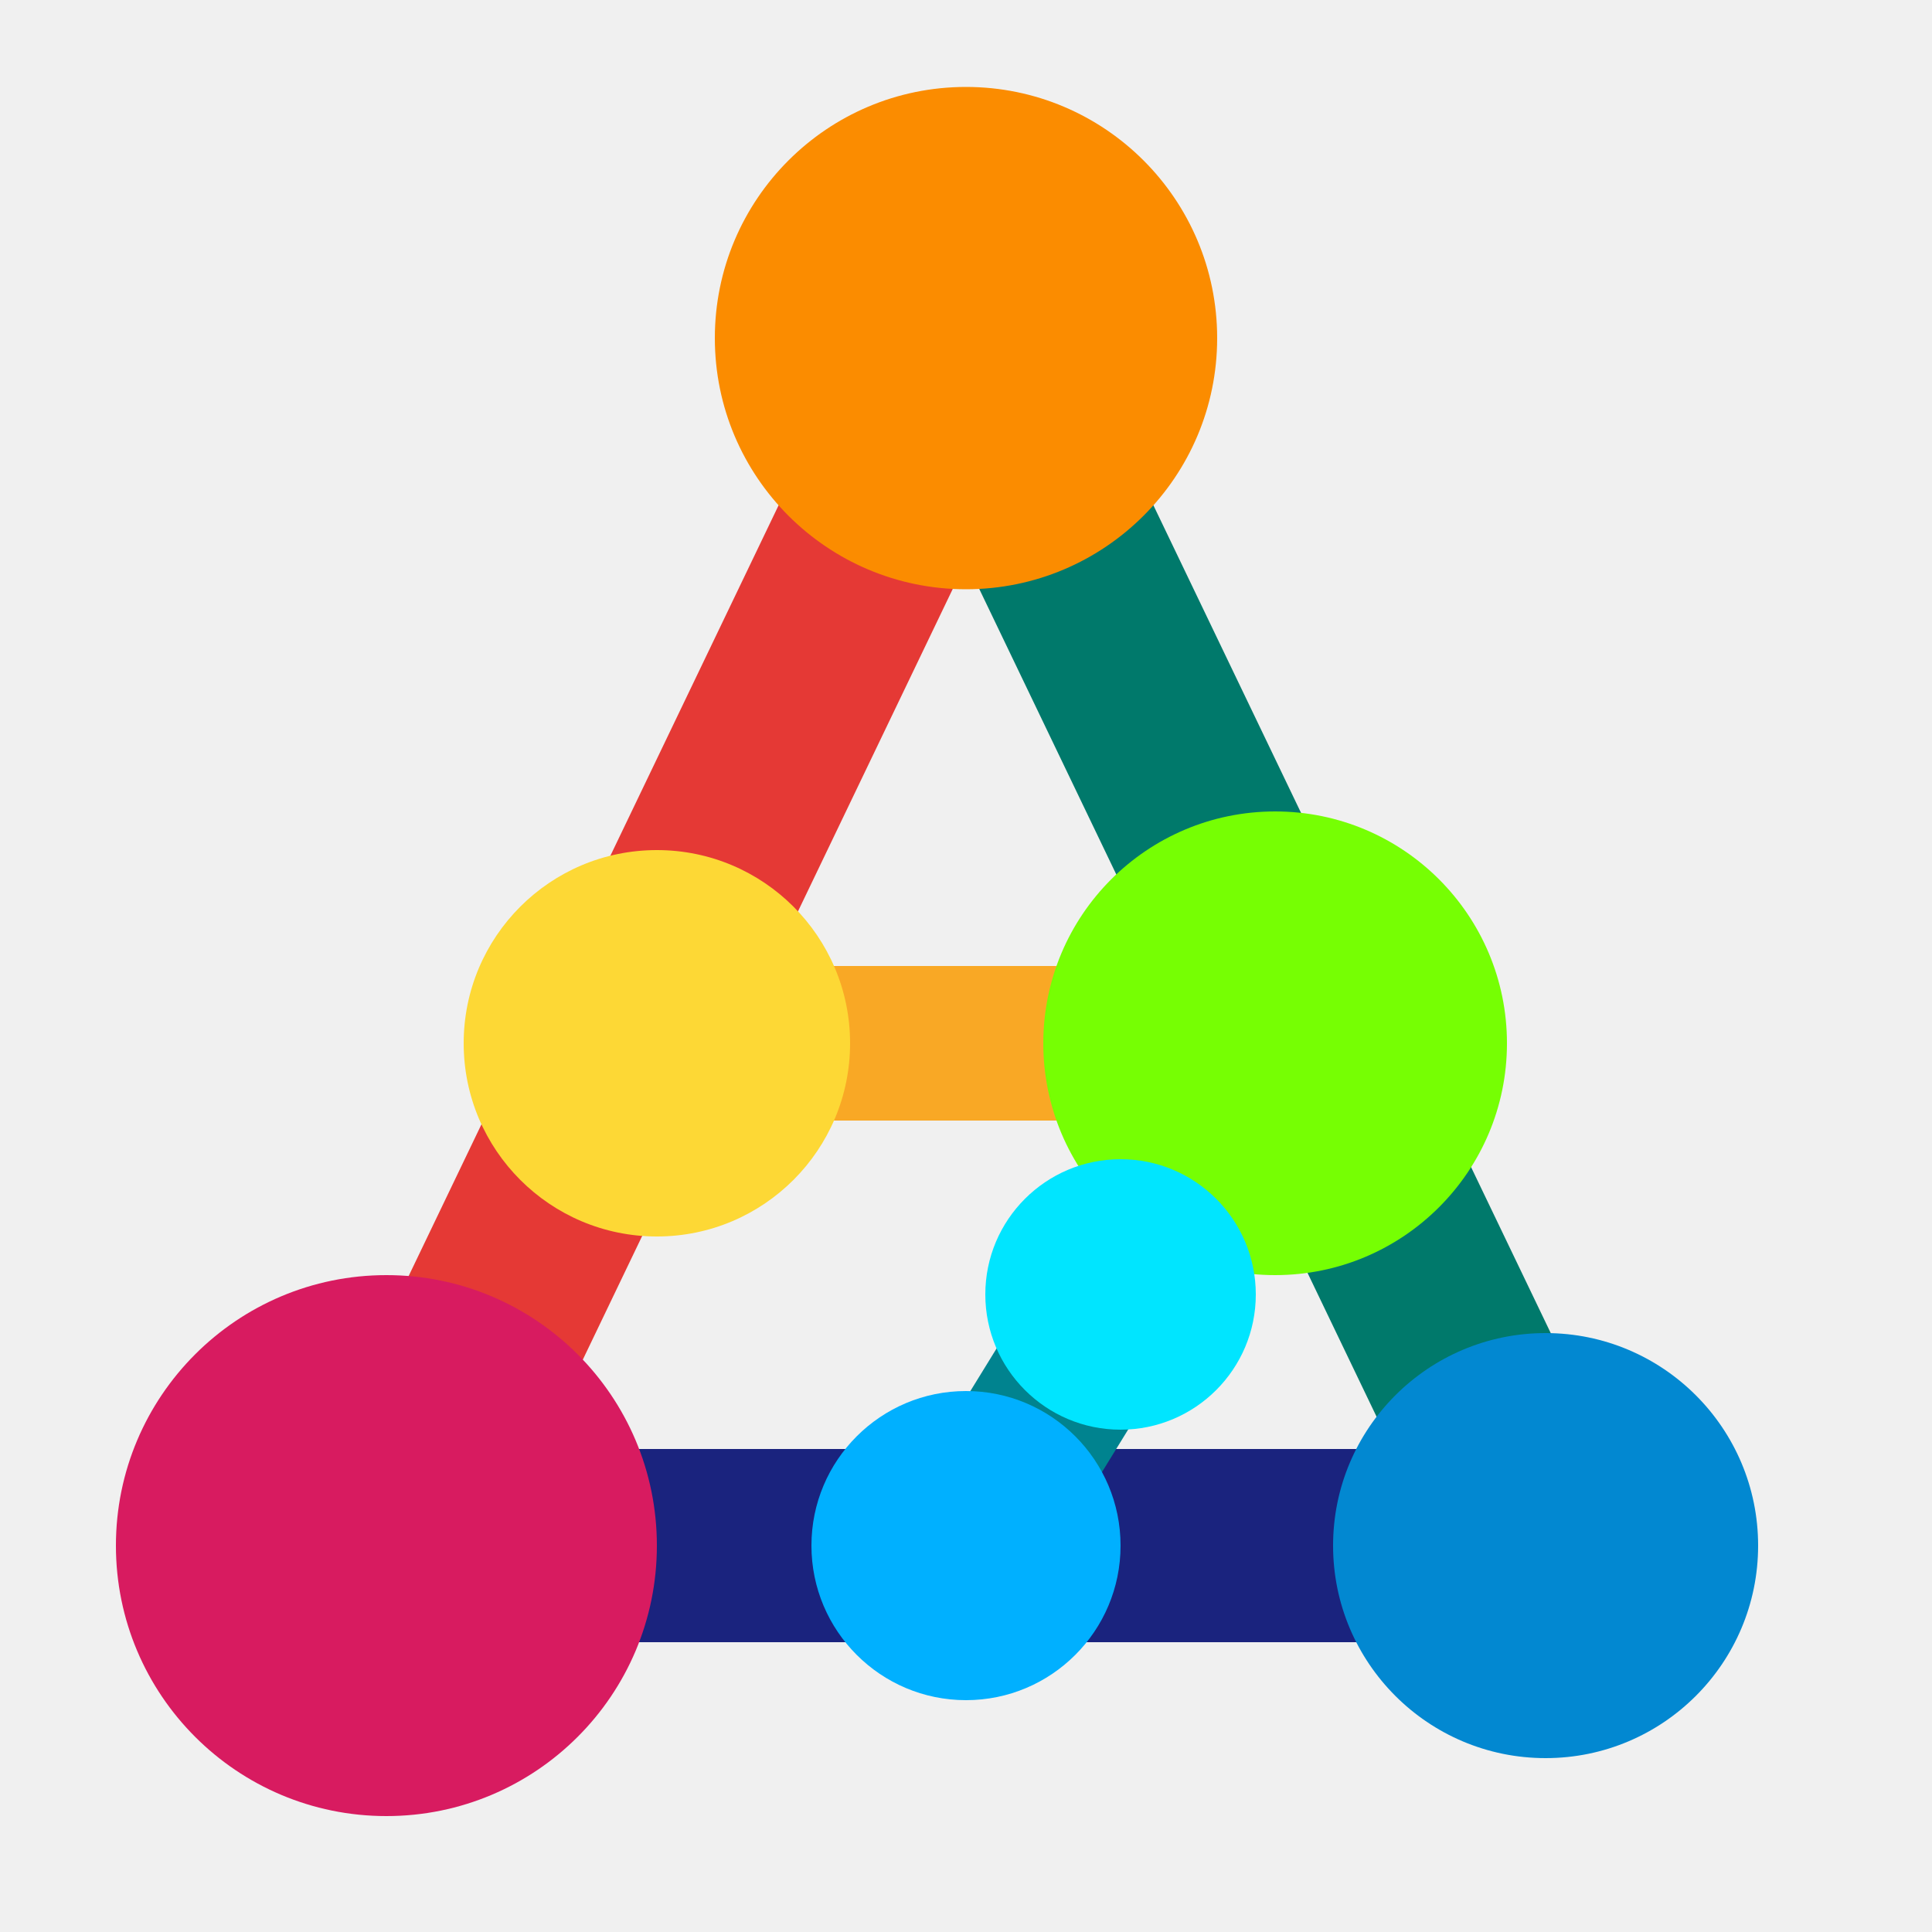
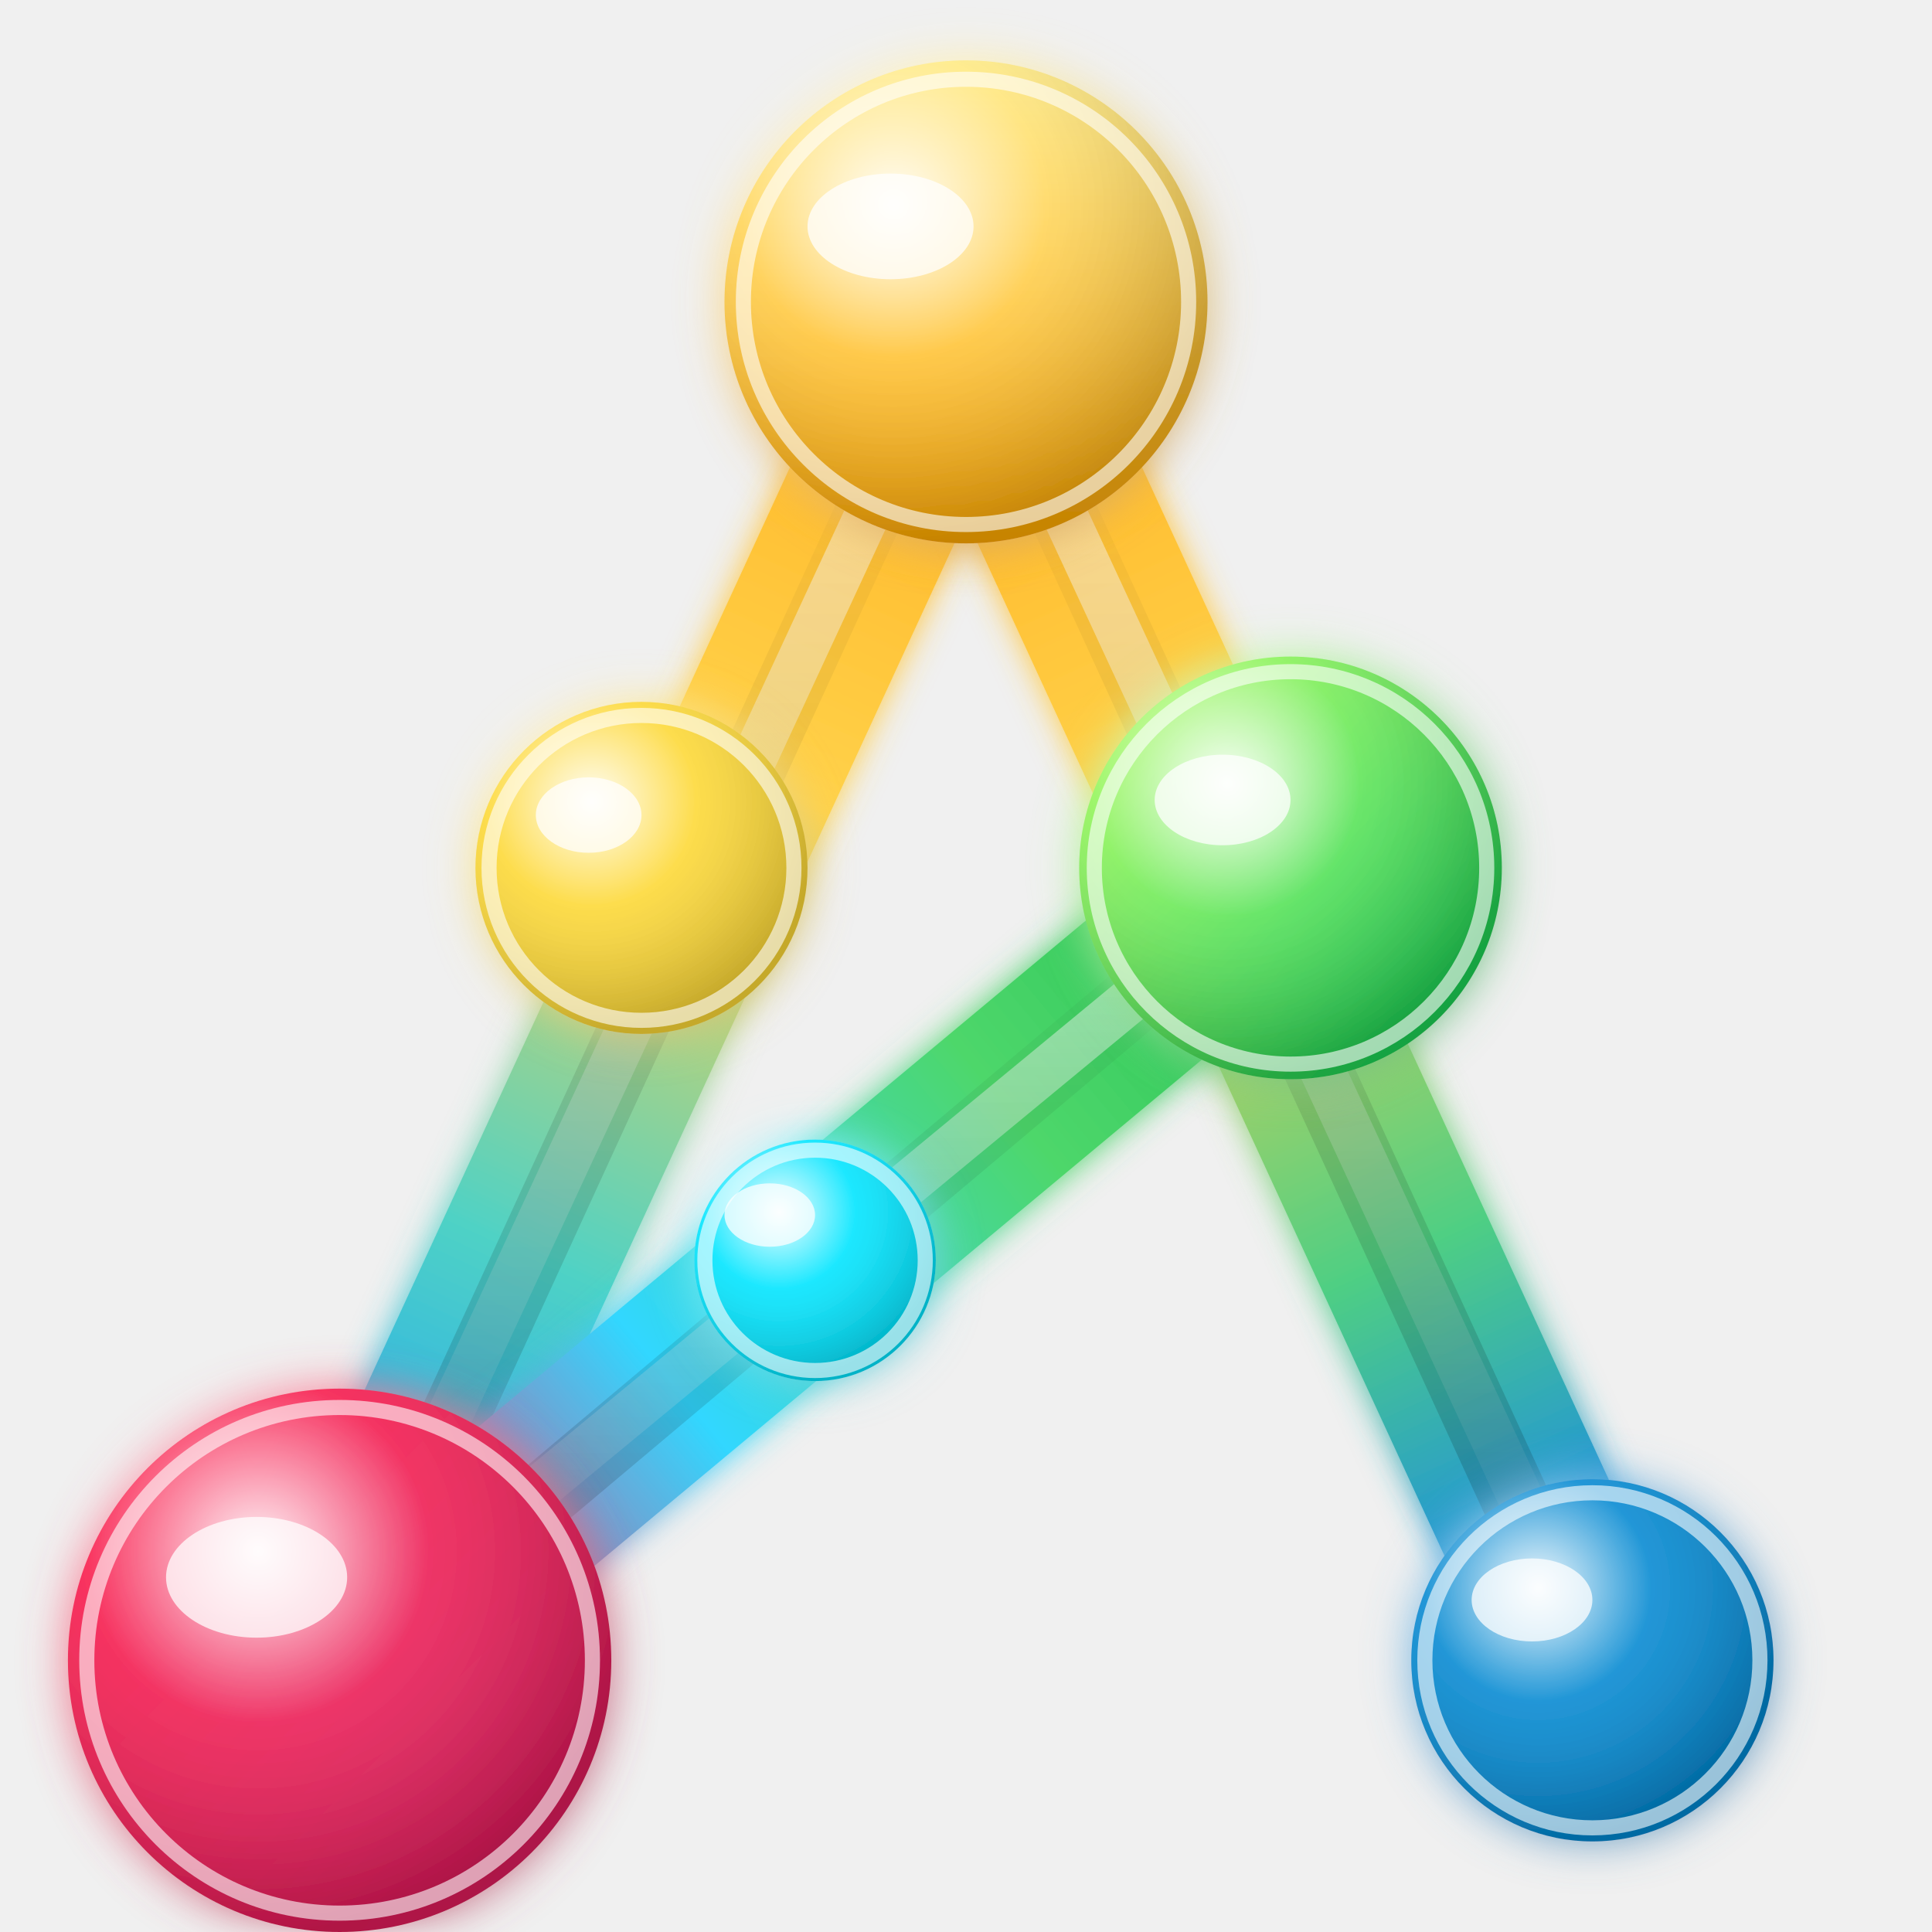
- <svg xmlns="http://www.w3.org/2000/svg" width="32" height="32" viewBox="0 0 200 200">
-   <line x1="40" y1="160" x2="100" y2="35" stroke="#E53935" stroke-width="20" stroke-linecap="round" />
-   <line x1="100" y1="35" x2="160" y2="160" stroke="#00796B" stroke-width="20" stroke-linecap="round" />
-   <line x1="40" y1="160" x2="160" y2="160" stroke="#1A237E" stroke-width="20" stroke-linecap="round" />
-   <line x1="68" y1="108" x2="132" y2="108" stroke="#F9A825" stroke-width="16" stroke-linecap="round" />
-   <line x1="100" y1="160" x2="132" y2="108" stroke="#00838F" stroke-width="16" stroke-linecap="round" />
-   <circle cx="100" cy="35" r="26" fill="#FB8C00" />
-   <circle cx="68" cy="108" r="20" fill="#FDD835" />
-   <circle cx="132" cy="108" r="24" fill="#76FF03" />
-   <circle cx="40" cy="160" r="28" fill="#D81B60" />
-   <circle cx="160" cy="160" r="22" fill="#0288D1" />
-   <circle cx="100" cy="160" r="16" fill="#00B0FF" />
-   <circle cx="116" cy="134" r="14" fill="#00E5FF" />
+ <svg xmlns="http://www.w3.org/2000/svg" width="32" height="32" viewBox="0 0 256 256" aria-hidden="true" role="img">
+   <defs>
+     <linearGradient id="g-top" x1="0%" y1="0%" x2="0%" y2="100%">
+       <stop offset="0%" stop-color="#FFEA83" />
+       <stop offset="100%" stop-color="#FFA800" />
+     </linearGradient>
+     <linearGradient id="g-magenta" x1="0%" y1="0%" x2="100%" y2="100%">
+       <stop offset="0%" stop-color="#FF1744" />
+       <stop offset="100%" stop-color="#D81B60" />
+     </linearGradient>
+     <linearGradient id="g-green" x1="0%" y1="0%" x2="100%" y2="100%">
+       <stop offset="0%" stop-color="#B2FF59" />
+       <stop offset="100%" stop-color="#00C853" />
+     </linearGradient>
+     <linearGradient id="g-left-bar" x1="128" y1="40" x2="45" y2="220" gradientUnits="userSpaceOnUse">
+       <stop offset="0%" stop-color="#FFB020" />
+       <stop offset="35%" stop-color="#FFD24A" />
+       <stop offset="70%" stop-color="#4FD2C5" />
+       <stop offset="100%" stop-color="#1599FF" />
+     </linearGradient>
+     <linearGradient id="g-right-bar" x1="128" y1="40" x2="211" y2="220" gradientUnits="userSpaceOnUse">
+       <stop offset="0%" stop-color="#FFB020" />
+       <stop offset="35%" stop-color="#FFD24A" />
+       <stop offset="70%" stop-color="#4FCF83" />
+       <stop offset="100%" stop-color="#0B78FF" />
+     </linearGradient>
+     <linearGradient id="g-inner" x1="45" y1="220" x2="171" y2="115" gradientUnits="userSpaceOnUse">
+       <stop offset="0%" stop-color="#FF2B6F" />
+       <stop offset="35%" stop-color="#31D7FF" />
+       <stop offset="70%" stop-color="#4ED76B" />
+       <stop offset="100%" stop-color="#24C155" />
+     </linearGradient>
+     <linearGradient id="g-1-2" x1="85" y1="115" x2="171" y2="115" gradientUnits="userSpaceOnUse">
+       <stop offset="0%" stop-color="#FFD24A" />
+       <stop offset="55%" stop-color="#8DE26A" />
+       <stop offset="100%" stop-color="#2DCB5A" />
+     </linearGradient>
+     <linearGradient id="g-1-2-2" x1="85" y1="123" x2="171" y2="123" gradientUnits="userSpaceOnUse">
+       <stop offset="0%" stop-color="#FFDD66" />
+       <stop offset="55%" stop-color="#8FEA74" />
+       <stop offset="100%" stop-color="#32D166" />
+     </linearGradient>
+     <linearGradient id="g-bar-hi" x1="0" y1="0" x2="0" y2="1">
+       <stop offset="0%" stop-color="#FFFFFF" stop-opacity="0.55" />
+       <stop offset="100%" stop-color="#FFFFFF" stop-opacity="0" />
+     </linearGradient>
+     <linearGradient id="g-bar-shade" x1="0" y1="0" x2="0" y2="1">
+       <stop offset="0%" stop-color="#000000" stop-opacity="0" />
+       <stop offset="100%" stop-color="#000000" stop-opacity="0.18" />
+     </linearGradient>
+     <filter id="f-bar-glow" x="-60%" y="-60%" width="220%" height="220%">
+       <feGaussianBlur stdDeviation="2.2" result="g" />
+       <feMerge>
+         <feMergeNode in="g" />
+         <feMergeNode in="SourceGraphic" />
+       </feMerge>
+     </filter>
+     <radialGradient id="g-node-gloss" cx="35%" cy="30%" r="70%">
+       <stop offset="0%" stop-color="#FFFFFF" stop-opacity="0.95" />
+       <stop offset="45%" stop-color="#FFFFFF" stop-opacity="0.12" />
+       <stop offset="100%" stop-color="#000000" stop-opacity="0.22" />
+     </radialGradient>
+     <filter id="f-node-glow" x="-120%" y="-120%" width="340%" height="340%">
+       <feGaussianBlur stdDeviation="3" result="b" />
+       <feMerge>
+         <feMergeNode in="b" />
+         <feMergeNode in="SourceGraphic" />
+       </feMerge>
+     </filter>
+     <mask id="mask-1-2" maskUnits="userSpaceOnUse">
+       <rect x="0" y="0" width="256" height="256" fill="#fff" />
+       <circle cx="85" cy="115" r="21.5" fill="#000" />
+       <circle cx="171" cy="115" r="27.5" fill="#000" />
+     </mask>
+     <mask id="mask-1-2-2" maskUnits="userSpaceOnUse">
+       <rect x="0" y="0" width="256" height="256" fill="#fff" />
+       <circle cx="85" cy="115" r="21.5" fill="#000" />
+       <circle cx="171" cy="115" r="27.5" fill="#000" />
+     </mask>
+     <style>
+       .bar       { fill: none; stroke-linecap: round; stroke-linejoin: round; stroke-width: 24; filter: url(#f-bar-glow); }
+       .bar-hi    { fill: none; stroke: url(#g-bar-hi);    stroke-width: 6;  stroke-linecap: round; }
+       .bar-shade { fill: none; stroke: url(#g-bar-shade); stroke-width: 9;  stroke-linecap: round; }
+       .ring      { fill: none; stroke: #FFFFFF; stroke-opacity: 0.6; stroke-width: 2; }
+     </style>
+   </defs>
+   <path class="bar" stroke="url(#g-left-bar)" d="M45 220 L128 40" />
+   <path class="bar-hi" d="M45 219 L128 40" />
+   <path class="bar-shade" d="M45 221 L128 40" />
+   <path class="bar" stroke="url(#g-right-bar)" d="M128 40 L211 220" />
+   <path class="bar-hi" d="M128 40 L211 219" />
+   <path class="bar-shade" d="M128 40 L211 221" />
+   <g mask="url(#mask-1-2)">
+     <line x1="85" y1="115" x2="171" y2="115" stroke="url(#g-1-2)" stroke-linecap="round" stroke-width="20" filter="url(#f-bar-glow)" />
+     <line x1="85" y1="114" x2="171" y2="114" class="bar-hi" />
+     <line x1="85" y1="116" x2="171" y2="116" class="bar-shade" />
+   </g>
+   <g mask="url(#mask-1-2-2)">
+     <line x1="85" y1="123" x2="171" y2="123" stroke="url(#g-1-2-2)" stroke-linecap="round" stroke-width="18" filter="url(#f-bar-glow)" />
+     <line x1="85" y1="122" x2="171" y2="122" class="bar-hi" />
+     <line x1="85" y1="124" x2="171" y2="124" class="bar-shade" />
+   </g>
+   <path class="bar" stroke="url(#g-inner)" d="M45 220 L171 115" />
+   <path class="bar-hi" d="M45 219 L171 115" />
+   <path class="bar-shade" d="M45 221 L171 115" />
+   <g filter="url(#f-node-glow)">
+     <circle cx="128" cy="40" r="32" fill="url(#g-top)" />
+     <circle cx="128" cy="40" r="32" fill="url(#g-node-gloss)" />
+     <circle cx="128" cy="40" r="29.5" class="ring" />
+     <ellipse cx="118" cy="30" rx="11" ry="7" fill="#FFFFFF" fill-opacity="0.75" />
+   </g>
+   <g filter="url(#f-node-glow)">
+     <circle cx="85" cy="115" r="22" fill="#FDD835" />
+     <circle cx="85" cy="115" r="22" fill="url(#g-node-gloss)" />
+     <circle cx="85" cy="115" r="20.2" class="ring" />
+     <ellipse cx="78" cy="108" rx="7" ry="5" fill="#FFFFFF" fill-opacity="0.75" />
+   </g>
+   <g filter="url(#f-node-glow)">
+     <circle cx="171" cy="115" r="28" fill="url(#g-green)" />
+     <circle cx="171" cy="115" r="28" fill="url(#g-node-gloss)" />
+     <circle cx="171" cy="115" r="26" class="ring" />
+     <ellipse cx="162" cy="106" rx="9" ry="6" fill="#FFFFFF" fill-opacity="0.75" />
+   </g>
+   <g filter="url(#f-node-glow)">
+     <circle cx="45" cy="220" r="36" fill="url(#g-magenta)" />
+     <circle cx="45" cy="220" r="36" fill="url(#g-node-gloss)" />
+     <circle cx="45" cy="220" r="33.5" class="ring" />
+     <ellipse cx="34" cy="209" rx="12" ry="8" fill="#FFFFFF" fill-opacity="0.75" />
+   </g>
+   <g filter="url(#f-node-glow)">
+     <circle cx="211" cy="220" r="24" fill="#0288D1" />
+     <circle cx="211" cy="220" r="24" fill="url(#g-node-gloss)" />
+     <circle cx="211" cy="220" r="22.2" class="ring" />
+     <ellipse cx="203" cy="212" rx="8" ry="5.5" fill="#FFFFFF" fill-opacity="0.75" />
+   </g>
+   <g filter="url(#f-node-glow)">
+     <circle cx="108" cy="167" r="16" fill="#00E5FF" />
+     <circle cx="108" cy="167" r="16" fill="url(#g-node-gloss)" />
+     <circle cx="108" cy="167" r="14.6" class="ring" />
+     <ellipse cx="102" cy="161" rx="6" ry="4.2" fill="#FFFFFF" fill-opacity="0.75" />
+   </g>
</svg>
